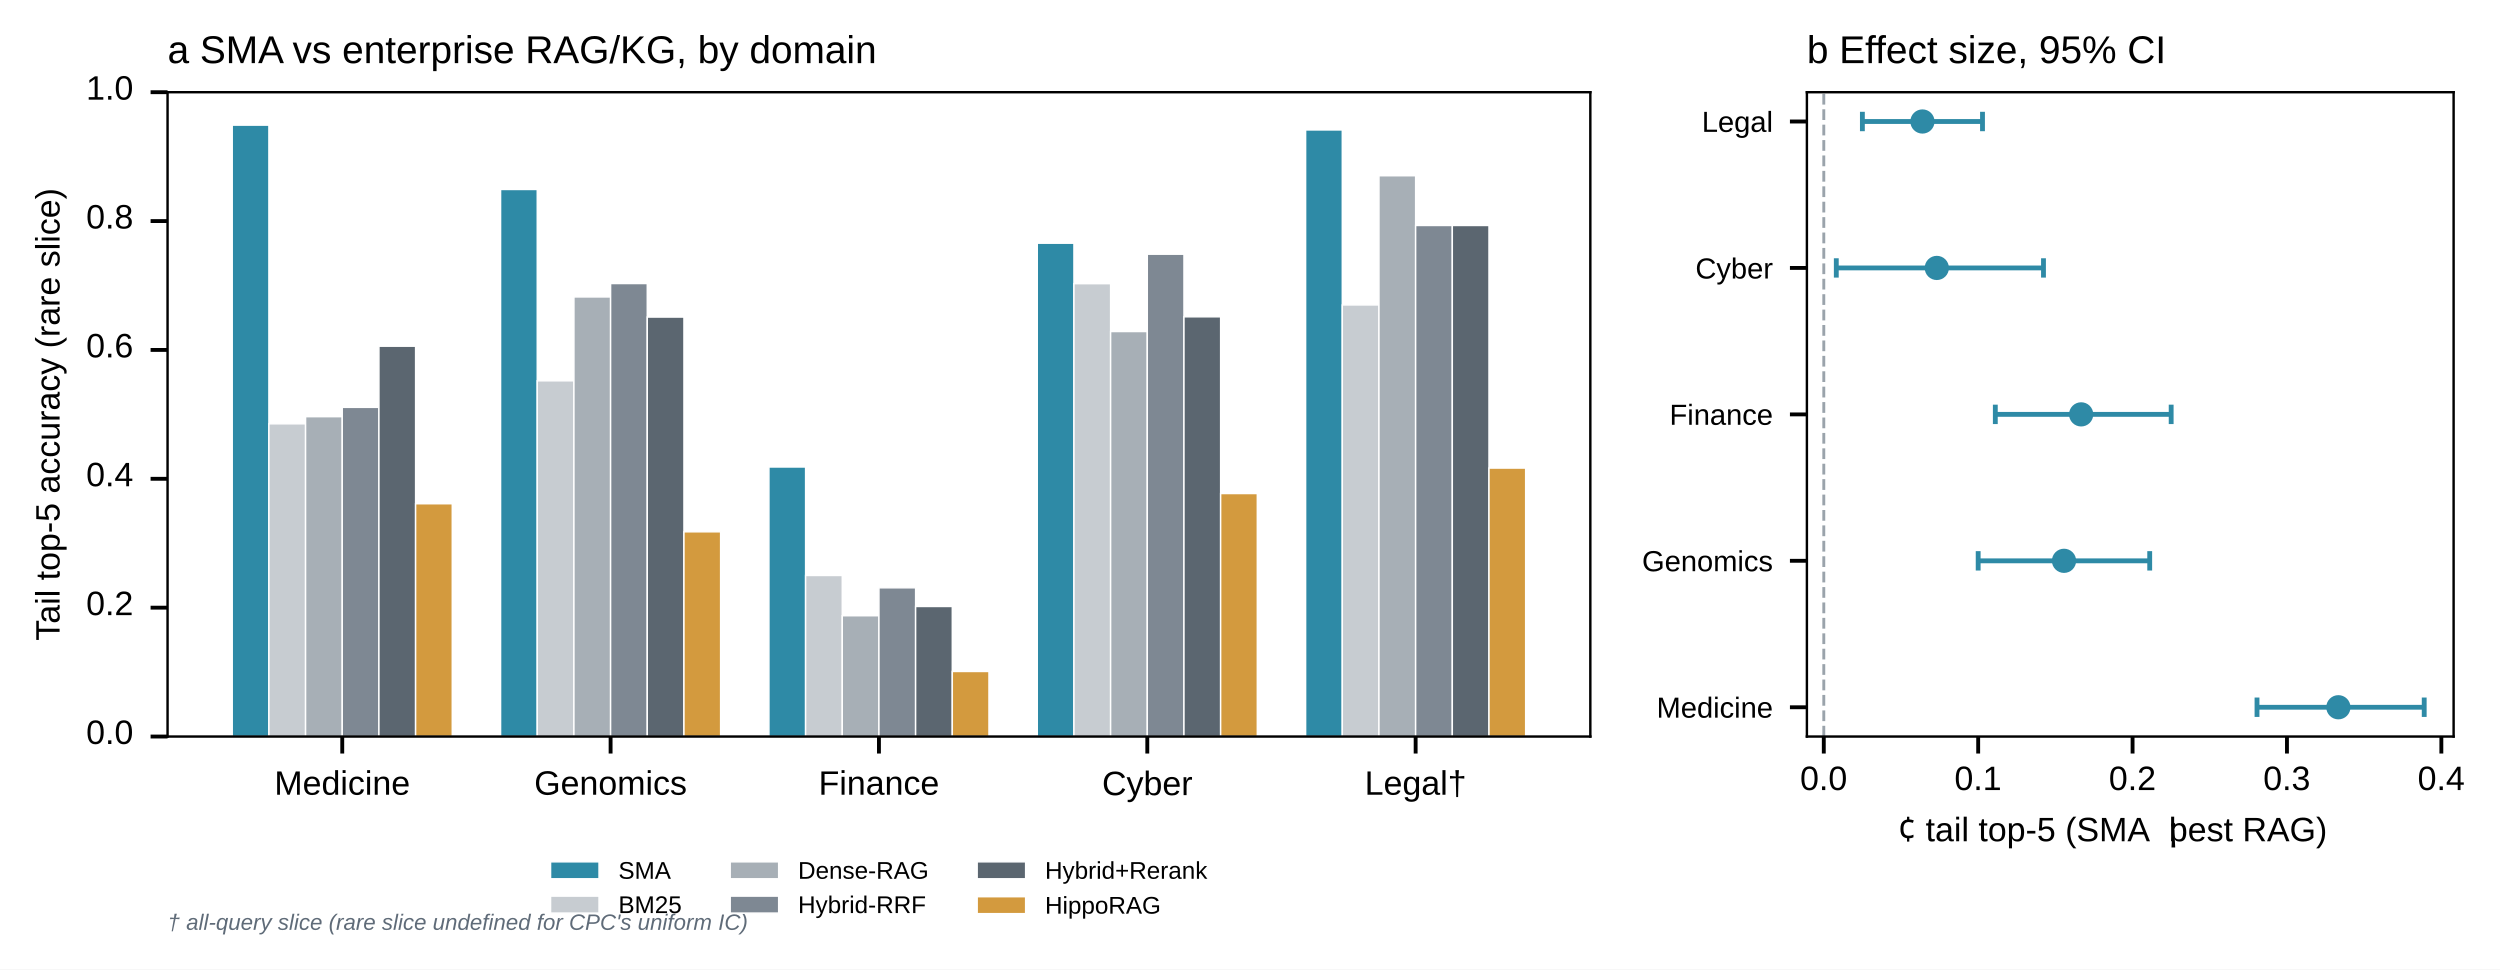
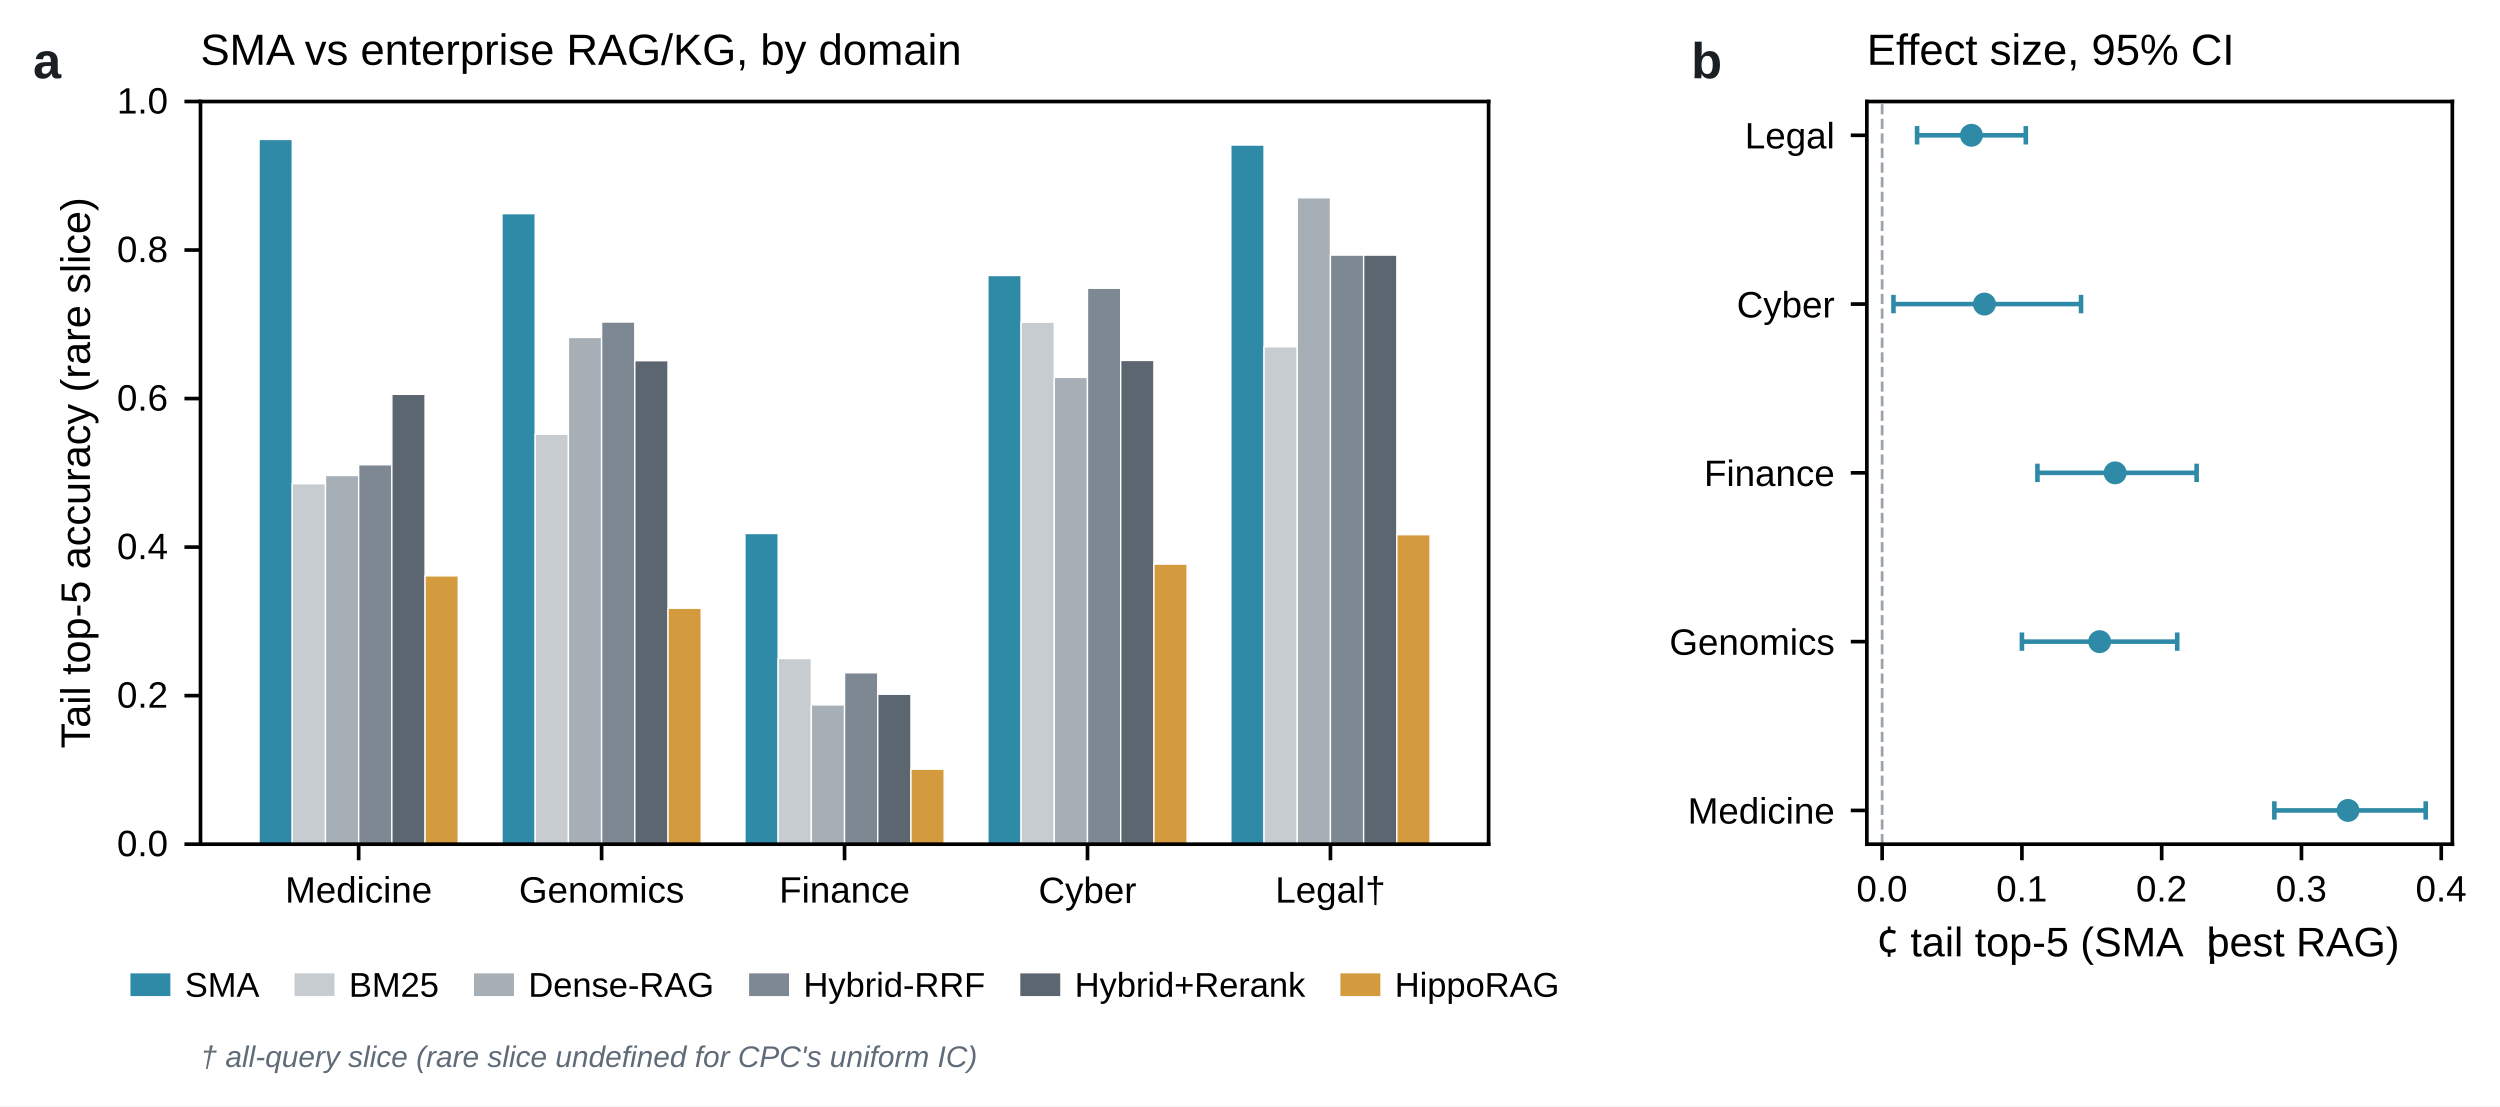
- <svg xmlns="http://www.w3.org/2000/svg" xmlns:xlink="http://www.w3.org/1999/xlink" width="515.778pt" height="200.005pt" viewBox="0 0 515.778 200.005" version="1.1">
+ <svg xmlns="http://www.w3.org/2000/svg" xmlns:xlink="http://www.w3.org/1999/xlink" width="544.615pt" height="241.009pt" viewBox="0 0 544.615 241.009" version="1.1">
  <defs>
    <style type="text/css">*{stroke-linejoin: round; stroke-linecap: butt}</style>
  </defs>
  <g id="figure_1">
    <g id="patch_1">
-       <path d="M 0 200.005  L 515.778 200.005  L 515.778 0  L 0 0  z " style="fill: #ffffff" />
+       <path d="M 0 241.009  L 544.615 241.009  L 544.615 0  L 0 0  z " style="fill: #ffffff" />
    </g>
    <g id="axes_1">
      <g id="patch_2">
-         <path d="M 34.569 151.957  L 328.103 151.957  L 328.103 19.024  L 34.569 19.024  z " style="fill: #ffffff" />
+         <path d="M 43.679 183.904  L 324.285 183.904  L 324.285 22.116  L 43.679 22.116  z " style="fill: #ffffff" />
      </g>
      <g id="patch_3">
-         <path d="M 47.912 151.957  L 55.478 151.957  L 55.478 25.817  L 47.912 25.817  z " clip-path="url(#pf90476bb13)" style="fill: #2e8aa6; stroke: #ffffff; stroke-width: 0.3; stroke-linejoin: miter" />
+         <path d="M 56.434 183.904  L 63.667 183.904  L 63.667 30.383  L 56.434 30.383  z " clip-path="url(#p1f7d98fea3)" style="fill: #2e8aa6; stroke: #ffffff; stroke-width: 0.3; stroke-linejoin: miter" />
      </g>
      <g id="patch_4">
-         <path d="M 103.274 151.957  L 110.841 151.957  L 110.841 39.097  L 103.274 39.097  z " clip-path="url(#pf90476bb13)" style="fill: #2e8aa6; stroke: #ffffff; stroke-width: 0.3; stroke-linejoin: miter" />
+         <path d="M 109.358 183.904  L 116.591 183.904  L 116.591 46.546  L 109.358 46.546  z " clip-path="url(#p1f7d98fea3)" style="fill: #2e8aa6; stroke: #ffffff; stroke-width: 0.3; stroke-linejoin: miter" />
      </g>
      <g id="patch_5">
-         <path d="M 158.637 151.957  L 166.204 151.957  L 166.204 96.351  L 158.637 96.351  z " clip-path="url(#pf90476bb13)" style="fill: #2e8aa6; stroke: #ffffff; stroke-width: 0.3; stroke-linejoin: miter" />
+         <path d="M 162.283 183.904  L 169.516 183.904  L 169.516 116.228  L 162.283 116.228  z " clip-path="url(#p1f7d98fea3)" style="fill: #2e8aa6; stroke: #ffffff; stroke-width: 0.3; stroke-linejoin: miter" />
      </g>
      <g id="patch_6">
-         <path d="M 214 151.957  L 221.566 151.957  L 221.566 50.17  L 214 50.17  z " clip-path="url(#pf90476bb13)" style="fill: #2e8aa6; stroke: #ffffff; stroke-width: 0.3; stroke-linejoin: miter" />
+         <path d="M 215.207 183.904  L 222.44 183.904  L 222.44 60.023  L 215.207 60.023  z " clip-path="url(#p1f7d98fea3)" style="fill: #2e8aa6; stroke: #ffffff; stroke-width: 0.3; stroke-linejoin: miter" />
      </g>
      <g id="patch_7">
-         <path d="M 269.363 151.957  L 276.929 151.957  L 276.929 26.814  L 269.363 26.814  z " clip-path="url(#pf90476bb13)" style="fill: #2e8aa6; stroke: #ffffff; stroke-width: 0.3; stroke-linejoin: miter" />
+         <path d="M 268.132 183.904  L 275.365 183.904  L 275.365 31.596  L 268.132 31.596  z " clip-path="url(#p1f7d98fea3)" style="fill: #2e8aa6; stroke: #ffffff; stroke-width: 0.3; stroke-linejoin: miter" />
      </g>
      <g id="patch_8">
-         <path d="M 55.478 151.957  L 63.044 151.957  L 63.044 87.431  L 55.478 87.431  z " clip-path="url(#pf90476bb13)" style="fill: #c7ccd1; stroke: #ffffff; stroke-width: 0.3; stroke-linejoin: miter" />
+         <path d="M 63.667 183.904  L 70.9 183.904  L 70.9 105.372  L 63.667 105.372  z " clip-path="url(#p1f7d98fea3)" style="fill: #c7ccd1; stroke: #ffffff; stroke-width: 0.3; stroke-linejoin: miter" />
      </g>
      <g id="patch_9">
-         <path d="M 110.841 151.957  L 118.407 151.957  L 118.407 78.565  L 110.841 78.565  z " clip-path="url(#pf90476bb13)" style="fill: #c7ccd1; stroke: #ffffff; stroke-width: 0.3; stroke-linejoin: miter" />
+         <path d="M 116.591 183.904  L 123.824 183.904  L 123.824 94.581  L 116.591 94.581  z " clip-path="url(#p1f7d98fea3)" style="fill: #c7ccd1; stroke: #ffffff; stroke-width: 0.3; stroke-linejoin: miter" />
      </g>
      <g id="patch_10">
-         <path d="M 166.204 151.957  L 173.77 151.957  L 173.77 118.724  L 166.204 118.724  z " clip-path="url(#pf90476bb13)" style="fill: #c7ccd1; stroke: #ffffff; stroke-width: 0.3; stroke-linejoin: miter" />
+         <path d="M 169.516 183.904  L 176.749 183.904  L 176.749 143.457  L 169.516 143.457  z " clip-path="url(#p1f7d98fea3)" style="fill: #c7ccd1; stroke: #ffffff; stroke-width: 0.3; stroke-linejoin: miter" />
      </g>
      <g id="patch_11">
-         <path d="M 221.566 151.957  L 229.133 151.957  L 229.133 58.518  L 221.566 58.518  z " clip-path="url(#pf90476bb13)" style="fill: #c7ccd1; stroke: #ffffff; stroke-width: 0.3; stroke-linejoin: miter" />
+         <path d="M 222.44 183.904  L 229.673 183.904  L 229.673 70.183  L 222.44 70.183  z " clip-path="url(#p1f7d98fea3)" style="fill: #c7ccd1; stroke: #ffffff; stroke-width: 0.3; stroke-linejoin: miter" />
      </g>
      <g id="patch_12">
-         <path d="M 276.929 151.957  L 284.496 151.957  L 284.496 62.918  L 276.929 62.918  z " clip-path="url(#pf90476bb13)" style="fill: #c7ccd1; stroke: #ffffff; stroke-width: 0.3; stroke-linejoin: miter" />
+         <path d="M 275.365 183.904  L 282.598 183.904  L 282.598 75.538  L 275.365 75.538  z " clip-path="url(#p1f7d98fea3)" style="fill: #c7ccd1; stroke: #ffffff; stroke-width: 0.3; stroke-linejoin: miter" />
      </g>
      <g id="patch_13">
-         <path d="M 63.044 151.957  L 70.61 151.957  L 70.61 85.969  L 63.044 85.969  z " clip-path="url(#pf90476bb13)" style="fill: #a7afb6; stroke: #ffffff; stroke-width: 0.3; stroke-linejoin: miter" />
+         <path d="M 70.9 183.904  L 78.133 183.904  L 78.133 103.592  L 70.9 103.592  z " clip-path="url(#p1f7d98fea3)" style="fill: #a7afb6; stroke: #ffffff; stroke-width: 0.3; stroke-linejoin: miter" />
      </g>
      <g id="patch_14">
-         <path d="M 118.407 151.957  L 125.973 151.957  L 125.973 61.257  L 118.407 61.257  z " clip-path="url(#pf90476bb13)" style="fill: #a7afb6; stroke: #ffffff; stroke-width: 0.3; stroke-linejoin: miter" />
+         <path d="M 123.824 183.904  L 131.057 183.904  L 131.057 73.516  L 123.824 73.516  z " clip-path="url(#p1f7d98fea3)" style="fill: #a7afb6; stroke: #ffffff; stroke-width: 0.3; stroke-linejoin: miter" />
      </g>
      <g id="patch_15">
-         <path d="M 173.77 151.957  L 181.336 151.957  L 181.336 127.032  L 173.77 127.032  z " clip-path="url(#pf90476bb13)" style="fill: #a7afb6; stroke: #ffffff; stroke-width: 0.3; stroke-linejoin: miter" />
+         <path d="M 176.749 183.904  L 183.982 183.904  L 183.982 153.569  L 176.749 153.569  z " clip-path="url(#p1f7d98fea3)" style="fill: #a7afb6; stroke: #ffffff; stroke-width: 0.3; stroke-linejoin: miter" />
      </g>
      <g id="patch_16">
-         <path d="M 229.133 151.957  L 236.699 151.957  L 236.699 68.395  L 229.133 68.395  z " clip-path="url(#pf90476bb13)" style="fill: #a7afb6; stroke: #ffffff; stroke-width: 0.3; stroke-linejoin: miter" />
+         <path d="M 229.673 183.904  L 236.906 183.904  L 236.906 82.204  L 229.673 82.204  z " clip-path="url(#p1f7d98fea3)" style="fill: #a7afb6; stroke: #ffffff; stroke-width: 0.3; stroke-linejoin: miter" />
      </g>
      <g id="patch_17">
-         <path d="M 284.496 151.957  L 292.062 151.957  L 292.062 36.252  L 284.496 36.252  z " clip-path="url(#pf90476bb13)" style="fill: #a7afb6; stroke: #ffffff; stroke-width: 0.3; stroke-linejoin: miter" />
+         <path d="M 282.598 183.904  L 289.831 183.904  L 289.831 43.083  L 282.598 43.083  z " clip-path="url(#p1f7d98fea3)" style="fill: #a7afb6; stroke: #ffffff; stroke-width: 0.3; stroke-linejoin: miter" />
      </g>
      <g id="patch_18">
-         <path d="M 70.61 151.957  L 78.177 151.957  L 78.177 84.041  L 70.61 84.041  z " clip-path="url(#pf90476bb13)" style="fill: #7e8893; stroke: #ffffff; stroke-width: 0.3; stroke-linejoin: miter" />
+         <path d="M 78.133 183.904  L 85.366 183.904  L 85.366 101.246  L 78.133 101.246  z " clip-path="url(#p1f7d98fea3)" style="fill: #7e8893; stroke: #ffffff; stroke-width: 0.3; stroke-linejoin: miter" />
      </g>
      <g id="patch_19">
-         <path d="M 125.973 151.957  L 133.539 151.957  L 133.539 58.492  L 125.973 58.492  z " clip-path="url(#pf90476bb13)" style="fill: #7e8893; stroke: #ffffff; stroke-width: 0.3; stroke-linejoin: miter" />
+         <path d="M 131.057 183.904  L 138.29 183.904  L 138.29 70.151  L 131.057 70.151  z " clip-path="url(#p1f7d98fea3)" style="fill: #7e8893; stroke: #ffffff; stroke-width: 0.3; stroke-linejoin: miter" />
      </g>
      <g id="patch_20">
-         <path d="M 181.336 151.957  L 188.902 151.957  L 188.902 121.276  L 181.336 121.276  z " clip-path="url(#pf90476bb13)" style="fill: #7e8893; stroke: #ffffff; stroke-width: 0.3; stroke-linejoin: miter" />
+         <path d="M 183.982 183.904  L 191.215 183.904  L 191.215 146.563  L 183.982 146.563  z " clip-path="url(#p1f7d98fea3)" style="fill: #7e8893; stroke: #ffffff; stroke-width: 0.3; stroke-linejoin: miter" />
      </g>
      <g id="patch_21">
-         <path d="M 236.699 151.957  L 244.265 151.957  L 244.265 52.443  L 236.699 52.443  z " clip-path="url(#pf90476bb13)" style="fill: #7e8893; stroke: #ffffff; stroke-width: 0.3; stroke-linejoin: miter" />
+         <path d="M 236.906 183.904  L 244.139 183.904  L 244.139 62.789  L 236.906 62.789  z " clip-path="url(#p1f7d98fea3)" style="fill: #7e8893; stroke: #ffffff; stroke-width: 0.3; stroke-linejoin: miter" />
      </g>
      <g id="patch_22">
-         <path d="M 292.062 151.957  L 299.628 151.957  L 299.628 46.514  L 292.062 46.514  z " clip-path="url(#pf90476bb13)" style="fill: #7e8893; stroke: #ffffff; stroke-width: 0.3; stroke-linejoin: miter" />
+         <path d="M 289.831 183.904  L 297.064 183.904  L 297.064 55.574  L 289.831 55.574  z " clip-path="url(#p1f7d98fea3)" style="fill: #7e8893; stroke: #ffffff; stroke-width: 0.3; stroke-linejoin: miter" />
      </g>
      <g id="patch_23">
-         <path d="M 78.177 151.957  L 85.743 151.957  L 85.743 71.426  L 78.177 71.426  z " clip-path="url(#pf90476bb13)" style="fill: #5b6670; stroke: #ffffff; stroke-width: 0.3; stroke-linejoin: miter" />
+         <path d="M 85.366 183.904  L 92.599 183.904  L 92.599 85.893  L 85.366 85.893  z " clip-path="url(#p1f7d98fea3)" style="fill: #5b6670; stroke: #ffffff; stroke-width: 0.3; stroke-linejoin: miter" />
      </g>
      <g id="patch_24">
-         <path d="M 133.539 151.957  L 141.106 151.957  L 141.106 65.418  L 133.539 65.418  z " clip-path="url(#pf90476bb13)" style="fill: #5b6670; stroke: #ffffff; stroke-width: 0.3; stroke-linejoin: miter" />
+         <path d="M 138.29 183.904  L 145.523 183.904  L 145.523 78.58  L 138.29 78.58  z " clip-path="url(#p1f7d98fea3)" style="fill: #5b6670; stroke: #ffffff; stroke-width: 0.3; stroke-linejoin: miter" />
      </g>
      <g id="patch_25">
-         <path d="M 188.902 151.957  L 196.469 151.957  L 196.469 125.118  L 188.902 125.118  z " clip-path="url(#pf90476bb13)" style="fill: #5b6670; stroke: #ffffff; stroke-width: 0.3; stroke-linejoin: miter" />
+         <path d="M 191.215 183.904  L 198.448 183.904  L 198.448 151.239  L 191.215 151.239  z " clip-path="url(#p1f7d98fea3)" style="fill: #5b6670; stroke: #ffffff; stroke-width: 0.3; stroke-linejoin: miter" />
      </g>
      <g id="patch_26">
-         <path d="M 244.265 151.957  L 251.831 151.957  L 251.831 65.364  L 244.265 65.364  z " clip-path="url(#pf90476bb13)" style="fill: #5b6670; stroke: #ffffff; stroke-width: 0.3; stroke-linejoin: miter" />
+         <path d="M 244.139 183.904  L 251.372 183.904  L 251.372 78.515  L 244.139 78.515  z " clip-path="url(#p1f7d98fea3)" style="fill: #5b6670; stroke: #ffffff; stroke-width: 0.3; stroke-linejoin: miter" />
      </g>
      <g id="patch_27">
-         <path d="M 299.628 151.957  L 307.194 151.957  L 307.194 46.514  L 299.628 46.514  z " clip-path="url(#pf90476bb13)" style="fill: #5b6670; stroke: #ffffff; stroke-width: 0.3; stroke-linejoin: miter" />
+         <path d="M 297.064 183.904  L 304.297 183.904  L 304.297 55.574  L 297.064 55.574  z " clip-path="url(#p1f7d98fea3)" style="fill: #5b6670; stroke: #ffffff; stroke-width: 0.3; stroke-linejoin: miter" />
      </g>
      <g id="patch_28">
-         <path d="M 85.743 151.957  L 93.309 151.957  L 93.309 103.928  L 85.743 103.928  z " clip-path="url(#pf90476bb13)" style="fill: #d39a3e; stroke: #ffffff; stroke-width: 0.3; stroke-linejoin: miter" />
+         <path d="M 92.599 183.904  L 99.832 183.904  L 99.832 125.45  L 92.599 125.45  z " clip-path="url(#p1f7d98fea3)" style="fill: #d39a3e; stroke: #ffffff; stroke-width: 0.3; stroke-linejoin: miter" />
      </g>
      <g id="patch_29">
-         <path d="M 141.106 151.957  L 148.672 151.957  L 148.672 109.724  L 141.106 109.724  z " clip-path="url(#pf90476bb13)" style="fill: #d39a3e; stroke: #ffffff; stroke-width: 0.3; stroke-linejoin: miter" />
+         <path d="M 145.523 183.904  L 152.756 183.904  L 152.756 132.504  L 145.523 132.504  z " clip-path="url(#p1f7d98fea3)" style="fill: #d39a3e; stroke: #ffffff; stroke-width: 0.3; stroke-linejoin: miter" />
      </g>
      <g id="patch_30">
-         <path d="M 196.469 151.957  L 204.035 151.957  L 204.035 138.531  L 196.469 138.531  z " clip-path="url(#pf90476bb13)" style="fill: #d39a3e; stroke: #ffffff; stroke-width: 0.3; stroke-linejoin: miter" />
+         <path d="M 198.448 183.904  L 205.681 183.904  L 205.681 167.563  L 198.448 167.563  z " clip-path="url(#p1f7d98fea3)" style="fill: #d39a3e; stroke: #ffffff; stroke-width: 0.3; stroke-linejoin: miter" />
      </g>
      <g id="patch_31">
-         <path d="M 251.831 151.957  L 259.398 151.957  L 259.398 101.828  L 251.831 101.828  z " clip-path="url(#pf90476bb13)" style="fill: #d39a3e; stroke: #ffffff; stroke-width: 0.3; stroke-linejoin: miter" />
+         <path d="M 251.372 183.904  L 258.605 183.904  L 258.605 122.894  L 251.372 122.894  z " clip-path="url(#p1f7d98fea3)" style="fill: #d39a3e; stroke: #ffffff; stroke-width: 0.3; stroke-linejoin: miter" />
      </g>
      <g id="patch_32">
-         <path d="M 307.194 151.957  L 314.761 151.957  L 314.761 96.564  L 307.194 96.564  z " clip-path="url(#pf90476bb13)" style="fill: #d39a3e; stroke: #ffffff; stroke-width: 0.3; stroke-linejoin: miter" />
+         <path d="M 304.297 183.904  L 311.53 183.904  L 311.53 116.487  L 304.297 116.487  z " clip-path="url(#p1f7d98fea3)" style="fill: #d39a3e; stroke: #ffffff; stroke-width: 0.3; stroke-linejoin: miter" />
      </g>
      <g id="matplotlib.axis_1">
        <g id="xtick_1">
          <g id="line2d_1">
            <defs>
-               <path id="m4ca937a428" d="M 0 0  L 0 3.5  " style="stroke: #000000; stroke-width: 0.8" />
+               <path id="ma486cf21e6" d="M 0 0  L 0 3.5  " style="stroke: #000000; stroke-width: 0.8" />
            </defs>
            <g>
-               <use xlink:href="#m4ca937a428" x="70.61" y="151.957" style="stroke: #000000; stroke-width: 0.8" />
+               <use xlink:href="#ma486cf21e6" x="78.133" y="183.904" style="stroke: #000000; stroke-width: 0.8" />
            </g>
          </g>
          <g id="text_1">
-             <text style="font: 7px 'Arial', 'Helvetica', 'DejaVu Sans', sans-serif; text-anchor: middle" x="70.61" y="163.968" transform="rotate(-0 70.6103 163.9677)">Medicine</text>
+             <text style="font: 8px 'Arial', 'Helvetica', 'DejaVu Sans', sans-serif; text-anchor: middle" x="78.133" y="196.63" transform="rotate(-0 78.13263 196.6303)">Medicine</text>
          </g>
        </g>
        <g id="xtick_2">
          <g id="line2d_2">
            <g>
-               <use xlink:href="#m4ca937a428" x="125.973" y="151.957" style="stroke: #000000; stroke-width: 0.8" />
+               <use xlink:href="#ma486cf21e6" x="131.057" y="183.904" style="stroke: #000000; stroke-width: 0.8" />
            </g>
          </g>
          <g id="text_2">
-             <text style="font: 7px 'Arial', 'Helvetica', 'DejaVu Sans', sans-serif; text-anchor: middle" x="125.973" y="163.968" transform="rotate(-0 125.9732 163.9677)">Genomics</text>
+             <text style="font: 8px 'Arial', 'Helvetica', 'DejaVu Sans', sans-serif; text-anchor: middle" x="131.057" y="196.63" transform="rotate(-0 131.0572 196.6303)">Genomics</text>
          </g>
        </g>
        <g id="xtick_3">
          <g id="line2d_3">
            <g>
-               <use xlink:href="#m4ca937a428" x="181.336" y="151.957" style="stroke: #000000; stroke-width: 0.8" />
+               <use xlink:href="#ma486cf21e6" x="183.982" y="183.904" style="stroke: #000000; stroke-width: 0.8" />
            </g>
          </g>
          <g id="text_3">
-             <text style="font: 7px 'Arial', 'Helvetica', 'DejaVu Sans', sans-serif; text-anchor: middle" x="181.336" y="163.968" transform="rotate(-0 181.3361 163.9677)">Finance</text>
+             <text style="font: 8px 'Arial', 'Helvetica', 'DejaVu Sans', sans-serif; text-anchor: middle" x="183.982" y="196.63" transform="rotate(-0 183.9817 196.6303)">Finance</text>
          </g>
        </g>
        <g id="xtick_4">
          <g id="line2d_4">
            <g>
-               <use xlink:href="#m4ca937a428" x="236.699" y="151.957" style="stroke: #000000; stroke-width: 0.8" />
+               <use xlink:href="#ma486cf21e6" x="236.906" y="183.904" style="stroke: #000000; stroke-width: 0.8" />
            </g>
          </g>
          <g id="text_4">
-             <text style="font: 7px 'Arial', 'Helvetica', 'DejaVu Sans', sans-serif; text-anchor: middle" x="236.699" y="164.053" transform="rotate(-0 236.6989 164.053)">Cyber</text>
+             <text style="font: 8px 'Arial', 'Helvetica', 'DejaVu Sans', sans-serif; text-anchor: middle" x="236.906" y="196.728" transform="rotate(-0 236.9062 196.7278)">Cyber</text>
          </g>
        </g>
        <g id="xtick_5">
          <g id="line2d_5">
            <g>
-               <use xlink:href="#m4ca937a428" x="292.062" y="151.957" style="stroke: #000000; stroke-width: 0.8" />
+               <use xlink:href="#ma486cf21e6" x="289.831" y="183.904" style="stroke: #000000; stroke-width: 0.8" />
            </g>
          </g>
          <g id="text_5">
-             <text style="font: 7px 'Arial', 'Helvetica', 'DejaVu Sans', sans-serif; text-anchor: middle" x="292.062" y="163.968" transform="rotate(-0 292.0618 163.9677)">Legal†</text>
+             <text style="font: 8px 'Arial', 'Helvetica', 'DejaVu Sans', sans-serif; text-anchor: middle" x="289.831" y="196.63" transform="rotate(-0 289.8307 196.6303)">Legal†</text>
          </g>
        </g>
      </g>
      <g id="matplotlib.axis_2">
        <g id="ytick_1">
          <g id="line2d_6">
            <defs>
-               <path id="mebaf5cd65e" d="M 0 0  L -3.5 0  " style="stroke: #000000; stroke-width: 0.8" />
+               <path id="mcef9a87e68" d="M 0 0  L -3.5 0  " style="stroke: #000000; stroke-width: 0.8" />
            </defs>
            <g>
-               <use xlink:href="#mebaf5cd65e" x="34.569" y="151.957" style="stroke: #000000; stroke-width: 0.8" />
+               <use xlink:href="#mcef9a87e68" x="43.679" y="183.904" style="stroke: #000000; stroke-width: 0.8" />
            </g>
          </g>
          <g id="text_6">
-             <g transform="translate(17.76906 154.4624)">
-               <text>
-                 <tspan style="font: 7px 'Arial'" x="0 3.893 5.838" y="-0.969">0.0</tspan>
+             <g transform="translate(25.47876 186.7671)">
+               <text>
+                 <tspan style="font: 8px 'Arial'" x="0 4.449 6.672" y="-0.25">0.0</tspan>
              </text>
            </g>
          </g>
        </g>
        <g id="ytick_2">
          <g id="line2d_7">
            <g>
-               <use xlink:href="#mebaf5cd65e" x="34.569" y="125.371" style="stroke: #000000; stroke-width: 0.8" />
+               <use xlink:href="#mcef9a87e68" x="43.679" y="151.546" style="stroke: #000000; stroke-width: 0.8" />
            </g>
          </g>
          <g id="text_7">
-             <g transform="translate(17.76906 127.8757)">
-               <text>
-                 <tspan style="font: 7px 'Arial'" x="0 3.893 5.838" y="-0.969">0.2</tspan>
+             <g transform="translate(25.47876 154.4095)">
+               <text>
+                 <tspan style="font: 8px 'Arial'" x="0 4.449 6.672" y="-0.25">0.2</tspan>
              </text>
            </g>
          </g>
        </g>
        <g id="ytick_3">
          <g id="line2d_8">
            <g>
-               <use xlink:href="#mebaf5cd65e" x="34.569" y="98.784" style="stroke: #000000; stroke-width: 0.8" />
+               <use xlink:href="#mcef9a87e68" x="43.679" y="119.189" style="stroke: #000000; stroke-width: 0.8" />
            </g>
          </g>
          <g id="text_8">
-             <g transform="translate(17.76906 101.2891)">
-               <text>
-                 <tspan style="font: 7px 'Arial'" x="0 3.893 5.838" y="-0.969">0.4</tspan>
+             <g transform="translate(25.47876 122.0518)">
+               <text>
+                 <tspan style="font: 8px 'Arial'" x="0 4.449 6.672" y="-0.25">0.4</tspan>
              </text>
            </g>
          </g>
        </g>
        <g id="ytick_4">
          <g id="line2d_9">
            <g>
-               <use xlink:href="#mebaf5cd65e" x="34.569" y="72.197" style="stroke: #000000; stroke-width: 0.8" />
+               <use xlink:href="#mcef9a87e68" x="43.679" y="86.831" style="stroke: #000000; stroke-width: 0.8" />
            </g>
          </g>
          <g id="text_9">
-             <g transform="translate(17.76906 74.70236)">
-               <text>
-                 <tspan style="font: 7px 'Arial'" x="0 3.893 5.838" y="-0.969">0.6</tspan>
+             <g transform="translate(25.47876 89.69416)">
+               <text>
+                 <tspan style="font: 8px 'Arial'" x="0 4.449 6.672" y="-0.25">0.6</tspan>
              </text>
            </g>
          </g>
        </g>
        <g id="ytick_5">
          <g id="line2d_10">
            <g>
-               <use xlink:href="#mebaf5cd65e" x="34.569" y="45.61" style="stroke: #000000; stroke-width: 0.8" />
+               <use xlink:href="#mcef9a87e68" x="43.679" y="54.473" style="stroke: #000000; stroke-width: 0.8" />
            </g>
          </g>
          <g id="text_10">
-             <g transform="translate(17.76906 48.11567)">
-               <text>
-                 <tspan style="font: 7px 'Arial'" x="0 3.893 5.838" y="-0.969">0.8</tspan>
+             <g transform="translate(25.47876 57.33649)">
+               <text>
+                 <tspan style="font: 8px 'Arial'" x="0 4.449 6.672" y="-0.25">0.8</tspan>
              </text>
            </g>
          </g>
        </g>
        <g id="ytick_6">
          <g id="line2d_11">
            <g>
-               <use xlink:href="#mebaf5cd65e" x="34.569" y="19.024" style="stroke: #000000; stroke-width: 0.8" />
+               <use xlink:href="#mcef9a87e68" x="43.679" y="22.116" style="stroke: #000000; stroke-width: 0.8" />
            </g>
          </g>
          <g id="text_11">
-             <g transform="translate(17.76906 21.52898)">
-               <text>
-                 <tspan style="font: 7px 'Arial'" x="0 3.893 5.838" y="-0.969">1.0</tspan>
+             <g transform="translate(25.47876 24.97883)">
+               <text>
+                 <tspan style="font: 8px 'Arial'" x="0 4.449 6.672" y="-0.25">1.0</tspan>
              </text>
            </g>
          </g>
        </g>
        <g id="text_12">
-           <text style="font: 7px 'Arial', 'Helvetica', 'DejaVu Sans', sans-serif; text-anchor: middle" x="12.296" y="85.49" transform="rotate(-90 12.29578 85.49048)">Tail top-5 accuracy (rare slice)</text>
+           <text style="font: 9px 'Arial', 'Helvetica', 'DejaVu Sans', sans-serif; text-anchor: middle" x="19.585" y="103.01" transform="rotate(-90 19.58454 103.0099)">Tail top-5 accuracy (rare slice)</text>
        </g>
      </g>
      <g id="patch_33">
-         <path d="M 34.569 151.957  L 34.569 19.024  " style="fill: none; stroke: #000000; stroke-width: 0.5; stroke-linejoin: miter; stroke-linecap: square" />
+         <path d="M 43.679 183.904  L 43.679 22.116  " style="fill: none; stroke: #000000; stroke-width: 0.8; stroke-linejoin: miter; stroke-linecap: square" />
      </g>
      <g id="patch_34">
-         <path d="M 328.103 151.957  L 328.103 19.024  " style="fill: none; stroke: #000000; stroke-width: 0.5; stroke-linejoin: miter; stroke-linecap: square" />
+         <path d="M 324.285 183.904  L 324.285 22.116  " style="fill: none; stroke: #000000; stroke-width: 0.8; stroke-linejoin: miter; stroke-linecap: square" />
      </g>
      <g id="patch_35">
-         <path d="M 34.569 151.957  L 328.103 151.957  " style="fill: none; stroke: #000000; stroke-width: 0.5; stroke-linejoin: miter; stroke-linecap: square" />
+         <path d="M 43.679 183.904  L 324.285 183.904  " style="fill: none; stroke: #000000; stroke-width: 0.8; stroke-linejoin: miter; stroke-linecap: square" />
      </g>
      <g id="patch_36">
-         <path d="M 34.569 19.024  L 328.103 19.024  " style="fill: none; stroke: #000000; stroke-width: 0.5; stroke-linejoin: miter; stroke-linecap: square" />
+         <path d="M 43.679 22.116  L 324.285 22.116  " style="fill: none; stroke: #000000; stroke-width: 0.8; stroke-linejoin: miter; stroke-linecap: square" />
      </g>
      <g id="text_13">
-         <text style="fill: #5f6b78; font: italic 4.6px 'Arial', 'Helvetica', 'DejaVu Sans', sans-serif; text-anchor: start" x="34.569" y="191.837" transform="rotate(-0 34.56906 191.8372)">† all-query slice (rare slice undefined for CPC's uniform IC)</text>
+         <text style="fill: #5f6b78; font: italic 6.5px 'Arial', 'Helvetica', 'DejaVu Sans', sans-serif; text-anchor: start" x="43.679" y="232.441" transform="rotate(-0 43.67876 232.4405)">† all-query slice (rare slice undefined for CPC's uniform IC)</text>
      </g>
      <g id="text_14">
-         <text style="font: 8px 'Arial', 'Helvetica', 'DejaVu Sans', sans-serif; text-anchor: start" x="34.569" y="13.024" transform="rotate(-0 34.56906 13.02375)">a   SMA vs enterprise RAG/KG, by domain</text>
+         <text style="fill: #1a1f24; font: 700 11px 'Arial', 'Helvetica', 'DejaVu Sans', sans-serif; text-anchor: start" x="7.2" y="17.046" transform="rotate(-0 7.2 17.04623)">a</text>
+       </g>
+       <g id="text_15">
+         <text style="font: 9.5px 'Arial', 'Helvetica', 'DejaVu Sans', sans-serif; text-anchor: start" x="43.679" y="14.116" transform="rotate(-0 43.67876 14.1157)">SMA vs enterprise RAG/KG, by domain</text>
      </g>
      <g id="legend_1">
        <g id="patch_37">
-           <path d="M 113.587 181.305  L 123.587 181.305  L 123.587 177.805  L 113.587 177.805  z " style="fill: #2e8aa6; stroke: #ffffff; stroke-width: 0.3; stroke-linejoin: miter" />
-         </g>
-         <g id="text_15">
-           <text style="font: 5px 'Arial', 'Helvetica', 'DejaVu Sans', sans-serif; text-anchor: start" x="127.587" y="181.305" transform="rotate(-0 127.5868 181.3055)">SMA</text>
+           <path d="M 28.266 217.146  L 37.266 217.146  L 37.266 211.896  L 28.266 211.896  z " style="fill: #2e8aa6; stroke: #ffffff; stroke-width: 0.3; stroke-linejoin: miter" />
+         </g>
+         <g id="text_16">
+           <text style="font: 7.5px 'Arial', 'Helvetica', 'DejaVu Sans', sans-serif; text-anchor: start" x="40.266" y="217.146" transform="rotate(-0 40.26645 217.1463)">SMA</text>
        </g>
        <g id="patch_38">
-           <path d="M 113.587 188.378  L 123.587 188.378  L 123.587 184.878  L 113.587 184.878  z " style="fill: #c7ccd1; stroke: #ffffff; stroke-width: 0.3; stroke-linejoin: miter" />
-         </g>
-         <g id="text_16">
-           <text style="font: 5px 'Arial', 'Helvetica', 'DejaVu Sans', sans-serif; text-anchor: start" x="127.587" y="188.378" transform="rotate(-0 127.5868 188.3781)">BM25</text>
+           <path d="M 64.019 217.146  L 73.019 217.146  L 73.019 211.896  L 64.019 211.896  z " style="fill: #c7ccd1; stroke: #ffffff; stroke-width: 0.3; stroke-linejoin: miter" />
+         </g>
+         <g id="text_17">
+           <text style="font: 7.5px 'Arial', 'Helvetica', 'DejaVu Sans', sans-serif; text-anchor: start" x="76.019" y="217.146" transform="rotate(-0 76.01918 217.1463)">BM25</text>
        </g>
        <g id="patch_39">
-           <path d="M 150.648 181.305  L 160.648 181.305  L 160.648 177.805  L 150.648 177.805  z " style="fill: #a7afb6; stroke: #ffffff; stroke-width: 0.3; stroke-linejoin: miter" />
-         </g>
-         <g id="text_17">
-           <text style="font: 5px 'Arial', 'Helvetica', 'DejaVu Sans', sans-serif; text-anchor: start" x="164.648" y="181.305" transform="rotate(-0 164.6478 181.3055)">Dense-RAG</text>
+           <path d="M 103.111 217.146  L 112.111 217.146  L 112.111 211.896  L 103.111 211.896  z " style="fill: #a7afb6; stroke: #ffffff; stroke-width: 0.3; stroke-linejoin: miter" />
+         </g>
+         <g id="text_18">
+           <text style="font: 7.5px 'Arial', 'Helvetica', 'DejaVu Sans', sans-serif; text-anchor: start" x="115.111" y="217.146" transform="rotate(-0 115.1106 217.1463)">Dense-RAG</text>
        </g>
        <g id="patch_40">
-           <path d="M 150.648 188.378  L 160.648 188.378  L 160.648 184.878  L 150.648 184.878  z " style="fill: #7e8893; stroke: #ffffff; stroke-width: 0.3; stroke-linejoin: miter" />
-         </g>
-         <g id="text_18">
-           <text style="font: 5px 'Arial', 'Helvetica', 'DejaVu Sans', sans-serif; text-anchor: start" x="164.648" y="188.378" transform="rotate(-0 164.6478 188.3781)">Hybrid-RRF</text>
+           <path d="M 163.039 217.146  L 172.039 217.146  L 172.039 211.896  L 163.039 211.896  z " style="fill: #7e8893; stroke: #ffffff; stroke-width: 0.3; stroke-linejoin: miter" />
+         </g>
+         <g id="text_19">
+           <text style="font: 7.5px 'Arial', 'Helvetica', 'DejaVu Sans', sans-serif; text-anchor: start" x="175.039" y="217.146" transform="rotate(-0 175.0391 217.1463)">Hybrid-RRF</text>
        </g>
        <g id="patch_41">
-           <path d="M 201.6 181.305  L 211.6 181.305  L 211.6 177.805  L 201.6 177.805  z " style="fill: #5b6670; stroke: #ffffff; stroke-width: 0.3; stroke-linejoin: miter" />
-         </g>
-         <g id="text_19">
-           <text style="font: 5px 'Arial', 'Helvetica', 'DejaVu Sans', sans-serif; text-anchor: start" x="215.6" y="181.305" transform="rotate(-0 215.6001 181.3055)">Hybrid+Rerank</text>
+           <path d="M 222.122 217.146  L 231.122 217.146  L 231.122 211.896  L 222.122 211.896  z " style="fill: #5b6670; stroke: #ffffff; stroke-width: 0.3; stroke-linejoin: miter" />
+         </g>
+         <g id="text_20">
+           <text style="font: 7.5px 'Arial', 'Helvetica', 'DejaVu Sans', sans-serif; text-anchor: start" x="234.122" y="217.146" transform="rotate(-0 234.1215 217.1463)">Hybrid+Rerank</text>
        </g>
        <g id="patch_42">
-           <path d="M 201.6 188.498  L 211.6 188.498  L 211.6 184.998  L 201.6 184.998  z " style="fill: #d39a3e; stroke: #ffffff; stroke-width: 0.3; stroke-linejoin: miter" />
-         </g>
-         <g id="text_20">
-           <text style="font: 5px 'Arial', 'Helvetica', 'DejaVu Sans', sans-serif; text-anchor: start" x="215.6" y="188.498" transform="rotate(-0 215.6001 188.4976)">HippoRAG</text>
+           <path d="M 291.849 217.146  L 300.849 217.146  L 300.849 211.896  L 291.849 211.896  z " style="fill: #d39a3e; stroke: #ffffff; stroke-width: 0.3; stroke-linejoin: miter" />
+         </g>
+         <g id="text_21">
+           <text style="font: 7.5px 'Arial', 'Helvetica', 'DejaVu Sans', sans-serif; text-anchor: start" x="303.849" y="217.146" transform="rotate(-0 303.8493 217.1463)">HippoRAG</text>
        </g>
      </g>
    </g>
    <g id="axes_2">
      <g id="patch_43">
-         <path d="M 372.783 151.957  L 506.208 151.957  L 506.208 19.024  L 372.783 19.024  z " style="fill: #ffffff" />
+         <path d="M 406.685 183.904  L 534.233 183.904  L 534.233 22.116  L 406.685 22.116  z " style="fill: #ffffff" />
      </g>
      <g id="matplotlib.axis_3">
        <g id="xtick_6">
          <g id="line2d_12">
            <g>
-               <use xlink:href="#m4ca937a428" x="376.268" y="151.957" style="stroke: #000000; stroke-width: 0.8" />
-             </g>
-           </g>
-           <g id="text_21">
-             <g transform="translate(371.3677 163.9677)">
-               <text>
-                 <tspan style="font: 7px 'Arial'" x="0 3.893 5.838" y="-0.969">0.0</tspan>
+               <use xlink:href="#ma486cf21e6" x="410.016" y="183.904" style="stroke: #000000; stroke-width: 0.8" />
+             </g>
+           </g>
+           <g id="text_22">
+             <g transform="translate(404.4158 196.6303)">
+               <text>
+                 <tspan style="font: 8px 'Arial'" x="0 4.449 6.672" y="-0.25">0.0</tspan>
              </text>
            </g>
          </g>
        </g>
        <g id="xtick_7">
          <g id="line2d_13">
            <g>
-               <use xlink:href="#m4ca937a428" x="408.12" y="151.957" style="stroke: #000000; stroke-width: 0.8" />
-             </g>
-           </g>
-           <g id="text_22">
-             <g transform="translate(403.2204 163.9677)">
-               <text>
-                 <tspan style="font: 7px 'Arial'" x="0 3.893 5.838" y="-0.969">0.1</tspan>
+               <use xlink:href="#ma486cf21e6" x="440.466" y="183.904" style="stroke: #000000; stroke-width: 0.8" />
+             </g>
+           </g>
+           <g id="text_23">
+             <g transform="translate(434.8656 196.6303)">
+               <text>
+                 <tspan style="font: 8px 'Arial'" x="0 4.449 6.672" y="-0.25">0.1</tspan>
              </text>
            </g>
          </g>
        </g>
        <g id="xtick_8">
          <g id="line2d_14">
            <g>
-               <use xlink:href="#m4ca937a428" x="439.973" y="151.957" style="stroke: #000000; stroke-width: 0.8" />
-             </g>
-           </g>
-           <g id="text_23">
-             <g transform="translate(435.0731 163.9677)">
-               <text>
-                 <tspan style="font: 7px 'Arial'" x="0 3.893 5.838" y="-0.969">0.2</tspan>
+               <use xlink:href="#ma486cf21e6" x="470.915" y="183.904" style="stroke: #000000; stroke-width: 0.8" />
+             </g>
+           </g>
+           <g id="text_24">
+             <g transform="translate(465.3154 196.6303)">
+               <text>
+                 <tspan style="font: 8px 'Arial'" x="0 4.449 6.672" y="-0.25">0.2</tspan>
              </text>
            </g>
          </g>
        </g>
        <g id="xtick_9">
          <g id="line2d_15">
            <g>
-               <use xlink:href="#m4ca937a428" x="471.826" y="151.957" style="stroke: #000000; stroke-width: 0.8" />
-             </g>
-           </g>
-           <g id="text_24">
-             <g transform="translate(466.9258 163.9677)">
-               <text>
-                 <tspan style="font: 7px 'Arial'" x="0 3.893 5.838" y="-0.969">0.3</tspan>
+               <use xlink:href="#ma486cf21e6" x="501.365" y="183.904" style="stroke: #000000; stroke-width: 0.8" />
+             </g>
+           </g>
+           <g id="text_25">
+             <g transform="translate(495.7652 196.6303)">
+               <text>
+                 <tspan style="font: 8px 'Arial'" x="0 4.449 6.672" y="-0.25">0.3</tspan>
              </text>
            </g>
          </g>
        </g>
        <g id="xtick_10">
          <g id="line2d_16">
            <g>
-               <use xlink:href="#m4ca937a428" x="503.678" y="151.957" style="stroke: #000000; stroke-width: 0.8" />
-             </g>
-           </g>
-           <g id="text_25">
-             <g transform="translate(498.7785 163.9677)">
-               <text>
-                 <tspan style="font: 7px 'Arial'" x="0 3.893 5.838" y="-0.969">0.4</tspan>
-               </text>
-             </g>
-           </g>
-         </g>
-         <g id="text_26">
-           <g transform="translate(391.4403 174.4689)">
+               <use xlink:href="#ma486cf21e6" x="531.815" y="183.904" style="stroke: #000000; stroke-width: 0.8" />
+             </g>
+           </g>
+           <g id="text_26">
+             <g transform="translate(526.215 196.6303)">
+               <text>
+                 <tspan style="font: 8px 'Arial'" x="0 4.449 6.672" y="-0.25">0.4</tspan>
+               </text>
+             </g>
+           </g>
+         </g>
+         <g id="text_27">
+           <g transform="translate(408.6737 208.7903)">
            <text>
-               <tspan style="font: 7px 'cmr10'" x="0" y="-0.906">¢</tspan>
-               <tspan style="font: 7px 'Arial'" x="5.831 7.776 9.721 13.614 15.169 16.724 18.669 20.614 24.507 28.4 30.731 34.624 36.569 38.9 43.569 49.4 54.069 61.452 63.396 67.29 71.183 74.683 76.627 78.572 83.627 88.296 93.741" y="-0.906"> tail top-5 (SMA  best RAG)</tspan>
-               <tspan style="font: 7px 'cmsy10'" x="56.014" y="-0.906">¡</tspan>
+               <tspan style="font: 9px 'cmr10'" x="0" y="-0.453">¢</tspan>
+               <tspan style="font: 9px 'Arial'" x="7.497 9.998 12.498 17.503 19.503 21.502 24.003 26.503 31.509 36.514 39.511 44.517 47.017 50.014 56.017 63.514 69.517 79.009 81.51 86.515 91.521 96.021 98.521 101.021 107.521 113.524 120.524" y="-0.453"> tail top-5 (SMA  best RAG)</tspan>
+               <tspan style="font: 9px 'cmsy10'" x="72.018" y="-0.453">¡</tspan>
            </text>
          </g>
        </g>
      </g>
      <g id="matplotlib.axis_4">
        <g id="ytick_7">
          <g id="line2d_17">
            <g>
-               <use xlink:href="#mebaf5cd65e" x="372.783" y="145.915" style="stroke: #000000; stroke-width: 0.8" />
-             </g>
-           </g>
-           <g id="text_27">
-             <text style="font: 6px 'Arial', 'Helvetica', 'DejaVu Sans', sans-serif; text-anchor: end" x="365.783" y="148.062" transform="rotate(-0 365.783 148.0621)">Medicine</text>
+               <use xlink:href="#mcef9a87e68" x="406.685" y="176.55" style="stroke: #000000; stroke-width: 0.8" />
+             </g>
+           </g>
+           <g id="text_28">
+             <text style="font: 8px 'Arial', 'Helvetica', 'DejaVu Sans', sans-serif; text-anchor: end" x="399.685" y="179.413" transform="rotate(-0 399.6846 179.4131)">Medicine</text>
          </g>
        </g>
        <g id="ytick_8">
          <g id="line2d_18">
            <g>
-               <use xlink:href="#mebaf5cd65e" x="372.783" y="115.703" style="stroke: #000000; stroke-width: 0.8" />
-             </g>
-           </g>
-           <g id="text_28">
-             <text style="font: 6px 'Arial', 'Helvetica', 'DejaVu Sans', sans-serif; text-anchor: end" x="365.783" y="117.85" transform="rotate(-0 365.783 117.85)">Genomics</text>
+               <use xlink:href="#mcef9a87e68" x="406.685" y="139.78" style="stroke: #000000; stroke-width: 0.8" />
+             </g>
+           </g>
+           <g id="text_29">
+             <text style="font: 8px 'Arial', 'Helvetica', 'DejaVu Sans', sans-serif; text-anchor: end" x="399.685" y="142.643" transform="rotate(-0 399.6846 142.6431)">Genomics</text>
          </g>
        </g>
        <g id="ytick_9">
          <g id="line2d_19">
            <g>
-               <use xlink:href="#mebaf5cd65e" x="372.783" y="85.49" style="stroke: #000000; stroke-width: 0.8" />
-             </g>
-           </g>
-           <g id="text_29">
-             <text style="font: 6px 'Arial', 'Helvetica', 'DejaVu Sans', sans-serif; text-anchor: end" x="365.783" y="87.638" transform="rotate(-0 365.783 87.63782)">Finance</text>
+               <use xlink:href="#mcef9a87e68" x="406.685" y="103.01" style="stroke: #000000; stroke-width: 0.8" />
+             </g>
+           </g>
+           <g id="text_30">
+             <text style="font: 8px 'Arial', 'Helvetica', 'DejaVu Sans', sans-serif; text-anchor: end" x="399.685" y="105.873" transform="rotate(-0 399.6846 105.873)">Finance</text>
          </g>
        </g>
        <g id="ytick_10">
          <g id="line2d_20">
            <g>
-               <use xlink:href="#mebaf5cd65e" x="372.783" y="55.278" style="stroke: #000000; stroke-width: 0.8" />
-             </g>
-           </g>
-           <g id="text_30">
-             <text style="font: 6px 'Arial', 'Helvetica', 'DejaVu Sans', sans-serif; text-anchor: end" x="365.783" y="57.462" transform="rotate(-0 365.783 57.46223)">Cyber</text>
+               <use xlink:href="#mcef9a87e68" x="406.685" y="66.24" style="stroke: #000000; stroke-width: 0.8" />
+             </g>
+           </g>
+           <g id="text_31">
+             <text style="font: 8px 'Arial', 'Helvetica', 'DejaVu Sans', sans-serif; text-anchor: end" x="399.685" y="69.152" transform="rotate(-0 399.6846 69.15166)">Cyber</text>
          </g>
        </g>
        <g id="ytick_11">
          <g id="line2d_21">
            <g>
-               <use xlink:href="#mebaf5cd65e" x="372.783" y="25.066" style="stroke: #000000; stroke-width: 0.8" />
-             </g>
-           </g>
-           <g id="text_31">
-             <text style="font: 6px 'Arial', 'Helvetica', 'DejaVu Sans', sans-serif; text-anchor: end" x="365.783" y="27.214" transform="rotate(-0 365.783 27.21352)">Legal</text>
+               <use xlink:href="#mcef9a87e68" x="406.685" y="29.47" style="stroke: #000000; stroke-width: 0.8" />
+             </g>
+           </g>
+           <g id="text_32">
+             <text style="font: 8px 'Arial', 'Helvetica', 'DejaVu Sans', sans-serif; text-anchor: end" x="399.685" y="32.333" transform="rotate(-0 399.6846 32.33284)">Legal</text>
          </g>
        </g>
      </g>
      <g id="LineCollection_1">
-         <path d="M 465.646 145.915  L 500.143 145.915  " clip-path="url(#pe03db7edcd)" style="fill: none; stroke: #2e8aa6" />
-         <path d="M 408.12 115.703  L 443.509 115.703  " clip-path="url(#pe03db7edcd)" style="fill: none; stroke: #2e8aa6" />
-         <path d="M 411.656 85.49  L 447.936 85.49  " clip-path="url(#pe03db7edcd)" style="fill: none; stroke: #2e8aa6" />
-         <path d="M 378.848 55.278  L 421.594 55.278  " clip-path="url(#pe03db7edcd)" style="fill: none; stroke: #2e8aa6" />
-         <path d="M 384.231 25.066  L 409.012 25.066  " clip-path="url(#pe03db7edcd)" style="fill: none; stroke: #2e8aa6" />
+         <path d="M 495.458 176.55  L 528.435 176.55  " clip-path="url(#p11b02ed17b)" style="fill: none; stroke: #2e8aa6" />
+         <path d="M 440.466 139.78  L 474.295 139.78  " clip-path="url(#p11b02ed17b)" style="fill: none; stroke: #2e8aa6" />
+         <path d="M 443.846 103.01  L 478.528 103.01  " clip-path="url(#p11b02ed17b)" style="fill: none; stroke: #2e8aa6" />
+         <path d="M 412.482 66.24  L 453.346 66.24  " clip-path="url(#p11b02ed17b)" style="fill: none; stroke: #2e8aa6" />
+         <path d="M 417.628 29.47  L 441.318 29.47  " clip-path="url(#p11b02ed17b)" style="fill: none; stroke: #2e8aa6" />
      </g>
      <g id="line2d_22">
        <defs>
-           <path id="m57cb55dde4" d="M 0 2  L 0 -2  " style="stroke: #2e8aa6" />
+           <path id="m8e3a2d9b9e" d="M 0 2  L 0 -2  " style="stroke: #2e8aa6" />
        </defs>
-         <g clip-path="url(#pe03db7edcd)">
-           <use xlink:href="#m57cb55dde4" x="465.646" y="145.915" style="fill: #2e8aa6; stroke: #2e8aa6" />
-           <use xlink:href="#m57cb55dde4" x="408.12" y="115.703" style="fill: #2e8aa6; stroke: #2e8aa6" />
-           <use xlink:href="#m57cb55dde4" x="411.656" y="85.49" style="fill: #2e8aa6; stroke: #2e8aa6" />
-           <use xlink:href="#m57cb55dde4" x="378.848" y="55.278" style="fill: #2e8aa6; stroke: #2e8aa6" />
-           <use xlink:href="#m57cb55dde4" x="384.231" y="25.066" style="fill: #2e8aa6; stroke: #2e8aa6" />
+         <g clip-path="url(#p11b02ed17b)">
+           <use xlink:href="#m8e3a2d9b9e" x="495.458" y="176.55" style="fill: #2e8aa6; stroke: #2e8aa6" />
+           <use xlink:href="#m8e3a2d9b9e" x="440.466" y="139.78" style="fill: #2e8aa6; stroke: #2e8aa6" />
+           <use xlink:href="#m8e3a2d9b9e" x="443.846" y="103.01" style="fill: #2e8aa6; stroke: #2e8aa6" />
+           <use xlink:href="#m8e3a2d9b9e" x="412.482" y="66.24" style="fill: #2e8aa6; stroke: #2e8aa6" />
+           <use xlink:href="#m8e3a2d9b9e" x="417.628" y="29.47" style="fill: #2e8aa6; stroke: #2e8aa6" />
        </g>
      </g>
      <g id="line2d_23">
-         <g clip-path="url(#pe03db7edcd)">
-           <use xlink:href="#m57cb55dde4" x="500.143" y="145.915" style="fill: #2e8aa6; stroke: #2e8aa6" />
-           <use xlink:href="#m57cb55dde4" x="443.509" y="115.703" style="fill: #2e8aa6; stroke: #2e8aa6" />
-           <use xlink:href="#m57cb55dde4" x="447.936" y="85.49" style="fill: #2e8aa6; stroke: #2e8aa6" />
-           <use xlink:href="#m57cb55dde4" x="421.594" y="55.278" style="fill: #2e8aa6; stroke: #2e8aa6" />
-           <use xlink:href="#m57cb55dde4" x="409.012" y="25.066" style="fill: #2e8aa6; stroke: #2e8aa6" />
+         <g clip-path="url(#p11b02ed17b)">
+           <use xlink:href="#m8e3a2d9b9e" x="528.435" y="176.55" style="fill: #2e8aa6; stroke: #2e8aa6" />
+           <use xlink:href="#m8e3a2d9b9e" x="474.295" y="139.78" style="fill: #2e8aa6; stroke: #2e8aa6" />
+           <use xlink:href="#m8e3a2d9b9e" x="478.528" y="103.01" style="fill: #2e8aa6; stroke: #2e8aa6" />
+           <use xlink:href="#m8e3a2d9b9e" x="453.346" y="66.24" style="fill: #2e8aa6; stroke: #2e8aa6" />
+           <use xlink:href="#m8e3a2d9b9e" x="441.318" y="29.47" style="fill: #2e8aa6; stroke: #2e8aa6" />
        </g>
      </g>
      <g id="line2d_24">
-         <path d="M 376.268 151.957  L 376.268 19.024  " clip-path="url(#pe03db7edcd)" style="fill: none; stroke-dasharray: 2.22,0.96; stroke-dashoffset: 0; stroke: #9aa3ab; stroke-width: 0.6" />
+         <path d="M 410.016 183.904  L 410.016 22.116  " clip-path="url(#p11b02ed17b)" style="fill: none; stroke-dasharray: 2.22,0.96; stroke-dashoffset: 0; stroke: #9aa3ab; stroke-width: 0.6" />
      </g>
      <g id="line2d_25">
        <defs>
-           <path id="m29dc7dbf3e" d="M 0 2  C 0.53 2 1.039 1.789 1.414 1.414  C 1.789 1.039 2 0.53 2 0  C 2 -0.53 1.789 -1.039 1.414 -1.414  C 1.039 -1.789 0.53 -2 0 -2  C -0.53 -2 -1.039 -1.789 -1.414 -1.414  C -1.789 -1.039 -2 -0.53 -2 0  C -2 0.53 -1.789 1.039 -1.414 1.414  C -1.039 1.789 -0.53 2 0 2  z " style="stroke: #2e8aa6" />
+           <path id="ma473ce90a1" d="M 0 2  C 0.53 2 1.039 1.789 1.414 1.414  C 1.789 1.039 2 0.53 2 0  C 2 -0.53 1.789 -1.039 1.414 -1.414  C 1.039 -1.789 0.53 -2 0 -2  C -0.53 -2 -1.039 -1.789 -1.414 -1.414  C -1.789 -1.039 -2 -0.53 -2 0  C -2 0.53 -1.789 1.039 -1.414 1.414  C -1.039 1.789 -0.53 2 0 2  z " style="stroke: #2e8aa6" />
        </defs>
-         <g clip-path="url(#pe03db7edcd)">
-           <use xlink:href="#m29dc7dbf3e" x="482.433" y="145.915" style="fill: #2e8aa6; stroke: #2e8aa6" />
-           <use xlink:href="#m29dc7dbf3e" x="425.831" y="115.703" style="fill: #2e8aa6; stroke: #2e8aa6" />
-           <use xlink:href="#m29dc7dbf3e" x="429.366" y="85.49" style="fill: #2e8aa6; stroke: #2e8aa6" />
-           <use xlink:href="#m29dc7dbf3e" x="399.584" y="55.278" style="fill: #2e8aa6; stroke: #2e8aa6" />
-           <use xlink:href="#m29dc7dbf3e" x="396.622" y="25.066" style="fill: #2e8aa6; stroke: #2e8aa6" />
+         <g clip-path="url(#p11b02ed17b)">
+           <use xlink:href="#ma473ce90a1" x="511.505" y="176.55" style="fill: #2e8aa6; stroke: #2e8aa6" />
+           <use xlink:href="#ma473ce90a1" x="457.396" y="139.78" style="fill: #2e8aa6; stroke: #2e8aa6" />
+           <use xlink:href="#ma473ce90a1" x="460.776" y="103.01" style="fill: #2e8aa6; stroke: #2e8aa6" />
+           <use xlink:href="#ma473ce90a1" x="432.305" y="66.24" style="fill: #2e8aa6; stroke: #2e8aa6" />
+           <use xlink:href="#ma473ce90a1" x="429.473" y="29.47" style="fill: #2e8aa6; stroke: #2e8aa6" />
        </g>
      </g>
      <g id="patch_44">
-         <path d="M 372.783 151.957  L 372.783 19.024  " style="fill: none; stroke: #000000; stroke-width: 0.5; stroke-linejoin: miter; stroke-linecap: square" />
+         <path d="M 406.685 183.904  L 406.685 22.116  " style="fill: none; stroke: #000000; stroke-width: 0.8; stroke-linejoin: miter; stroke-linecap: square" />
      </g>
      <g id="patch_45">
-         <path d="M 506.208 151.957  L 506.208 19.024  " style="fill: none; stroke: #000000; stroke-width: 0.5; stroke-linejoin: miter; stroke-linecap: square" />
+         <path d="M 534.233 183.904  L 534.233 22.116  " style="fill: none; stroke: #000000; stroke-width: 0.8; stroke-linejoin: miter; stroke-linecap: square" />
      </g>
      <g id="patch_46">
-         <path d="M 372.783 151.957  L 506.208 151.957  " style="fill: none; stroke: #000000; stroke-width: 0.5; stroke-linejoin: miter; stroke-linecap: square" />
+         <path d="M 406.685 183.904  L 534.233 183.904  " style="fill: none; stroke: #000000; stroke-width: 0.8; stroke-linejoin: miter; stroke-linecap: square" />
      </g>
      <g id="patch_47">
-         <path d="M 372.783 19.024  L 506.208 19.024  " style="fill: none; stroke: #000000; stroke-width: 0.5; stroke-linejoin: miter; stroke-linecap: square" />
-       </g>
-       <g id="text_32">
-         <text style="font: 8px 'Arial', 'Helvetica', 'DejaVu Sans', sans-serif; text-anchor: start" x="372.783" y="13.024" transform="rotate(-0 372.783 13.02375)">b   Effect size, 95% CI</text>
+         <path d="M 406.685 22.116  L 534.233 22.116  " style="fill: none; stroke: #000000; stroke-width: 0.8; stroke-linejoin: miter; stroke-linecap: square" />
+       </g>
+       <g id="text_33">
+         <text style="fill: #1a1f24; font: 700 11px 'Arial', 'Helvetica', 'DejaVu Sans', sans-serif; text-anchor: start" x="368.42" y="17.046" transform="rotate(-0 368.4202 17.04623)">b</text>
+       </g>
+       <g id="text_34">
+         <text style="font: 9.5px 'Arial', 'Helvetica', 'DejaVu Sans', sans-serif; text-anchor: start" x="406.685" y="14.116" transform="rotate(-0 406.6846 14.1157)">Effect size, 95% CI</text>
      </g>
    </g>
  </g>
  <defs>
-     <clipPath id="pf90476bb13">
-       <rect x="34.569" y="19.024" width="293.534" height="132.933" />
+     <clipPath id="p1f7d98fea3">
+       <rect x="43.679" y="22.116" width="280.606" height="161.788" />
    </clipPath>
-     <clipPath id="pe03db7edcd">
-       <rect x="372.783" y="19.024" width="133.425" height="132.933" />
+     <clipPath id="p11b02ed17b">
+       <rect x="406.685" y="22.116" width="127.548" height="161.788" />
    </clipPath>
  </defs>
</svg>
